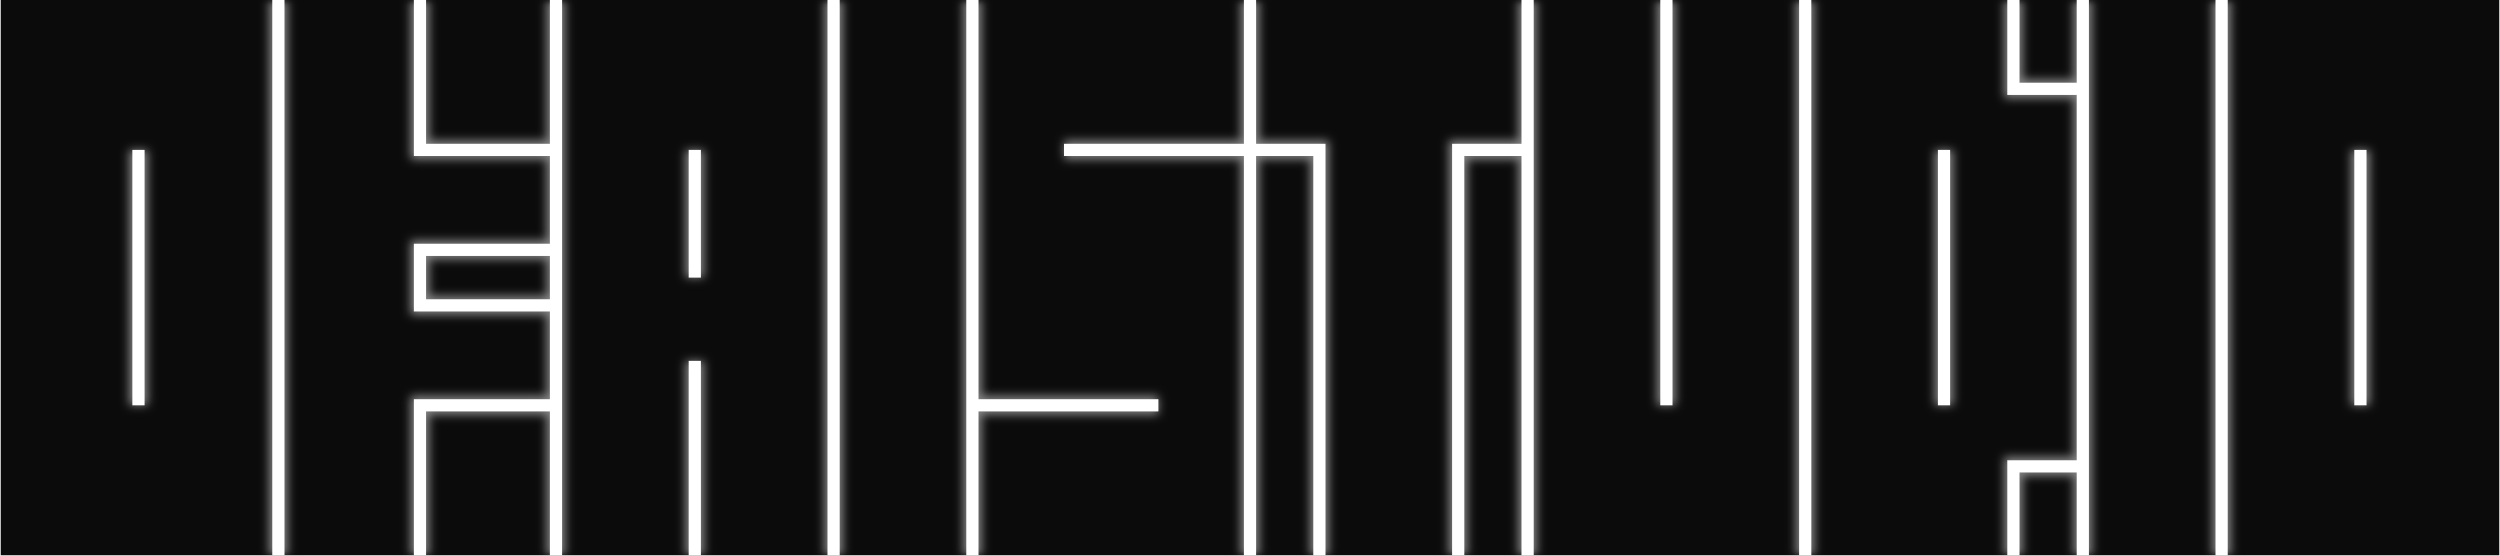
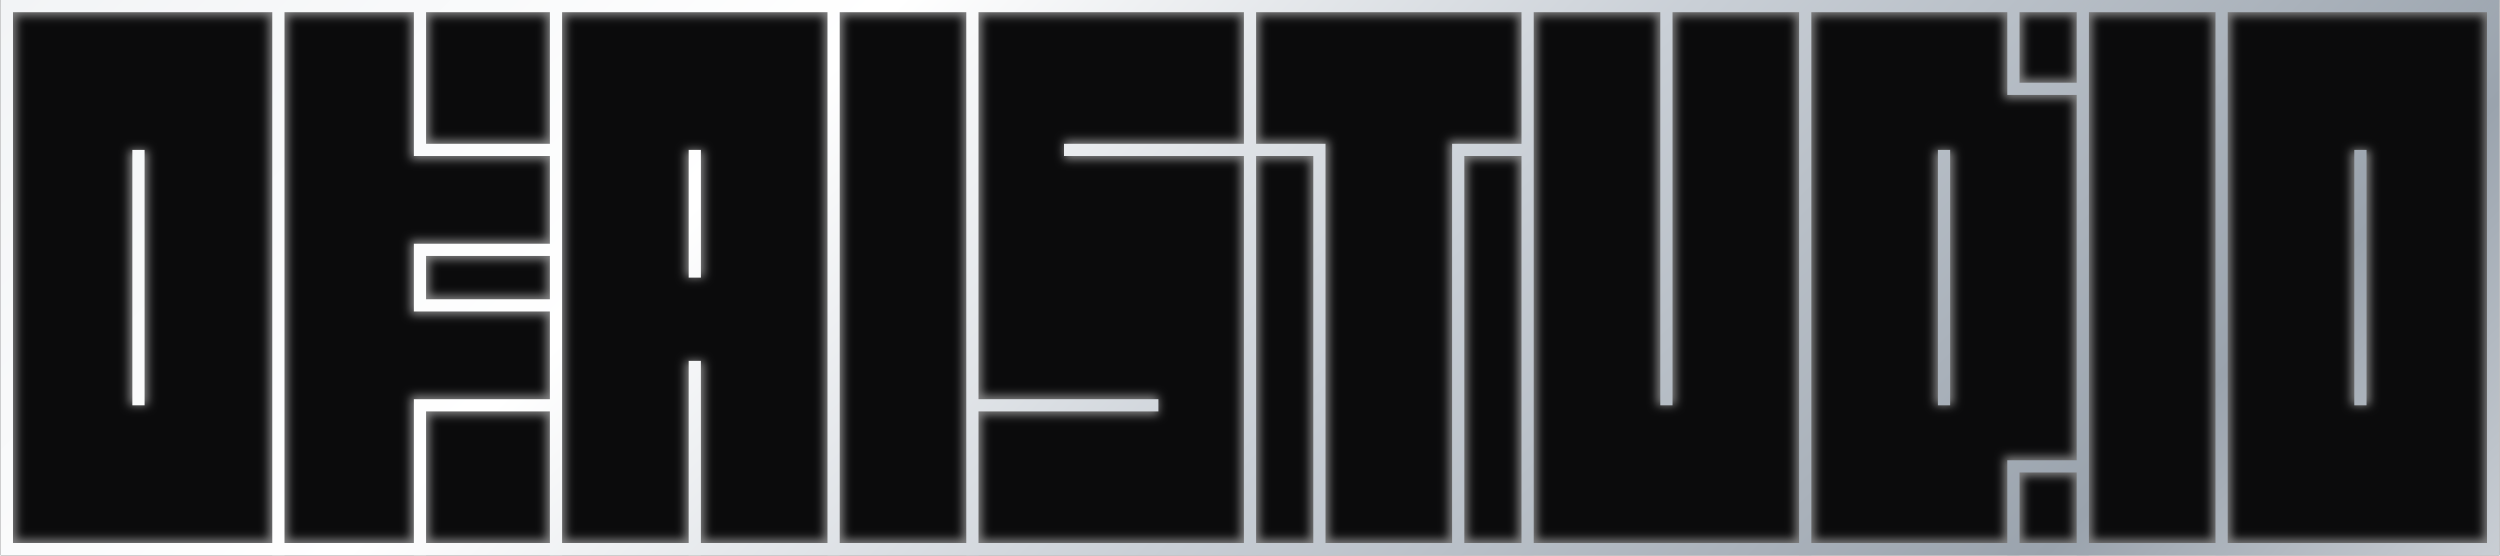
<svg xmlns="http://www.w3.org/2000/svg" viewBox="0 0 4500 1000" width="2400" height="533">
  <defs>
    <linearGradient id="c" gradientUnits="userSpaceOnUse" x1="0" y1="0" x2="4500" y2="4500">
      <stop offset="0" stop-color="#F2F4F6" />
      <stop offset=".18" stop-color="#FFFFFF" />
      <stop offset=".34" stop-color="#C9CFD6" />
      <stop offset=".52" stop-color="#9AA3AD" />
      <stop offset=".68" stop-color="#EDEFF2" />
      <stop offset=".84" stop-color="#B6BCC4" />
      <stop offset="1" stop-color="#E7EAED" />
    </linearGradient>
    <filter id="b" x="-20%" y="-20%" width="140%" height="140%">
      <feGaussianBlur stdDeviation="9" />
    </filter>
  </defs>
  <clipPath id="t1">
    <rect width="4500" height="1000" rx="0" />
  </clipPath>
  <g transform="translate(0 0)" clip-path="url(#t1)">
    <rect width="4500" height="1000" fill="#0B0B0C" />
    <g fill="none" stroke="#FFFFFF" stroke-width="34" opacity=".5" filter="url(#b)">
+       <rect x="11" y="11" width="4478" height="978" />
      <path d="M248,270 L248,730" />
      <path d="M500,-60 L500,1060" />
      <path d="M755,-60 L755,270 L1000,270" />
      <path d="M1000,450 L755,450 L755,550 L1000,550" />
      <path d="M755,1060 L755,730 L1000,730" />
      <path d="M1000,-60 L1000,1060" />
      <path d="M1250,270 L1250,500" />
      <path d="M1250,650 L1250,1060" />
      <path d="M1500,-60 L1500,1060" />
      <path d="M1750,-60 L1750,1060" />
      <path d="M1915,270 L2250,270" />
      <path d="M1750,730 L2085,730" />
      <path d="M2250,-60 L2250,1060" />
      <path d="M2250,270 L2375,270 L2375,1060" />
      <path d="M2750,270 L2625,270 L2625,1060" />
      <path d="M2750,-60 L2750,1060" />
      <path d="M3000,-60 L3000,730" />
      <path d="M3250,-60 L3250,1060" />
      <path d="M3500,270 L3500,730" />
      <path d="M3625,-60 L3625,160 L3750,160" />
      <path d="M3625,1060 L3625,840 L3750,840" />
      <path d="M3750,-60 L3750,1060" />
      <path d="M4000,-60 L4000,1060" />
      <path d="M4250,270 L4250,730" />
    </g>
-     <g fill="none" stroke="#FFFFFF" stroke-width="22">
+     <g fill="none" stroke="url(#c)" stroke-width="22">
+       <rect x="11" y="11" width="4478" height="978" />
      <path d="M248,270 L248,730" />
      <path d="M500,-60 L500,1060" />
      <path d="M755,-60 L755,270 L1000,270" />
      <path d="M1000,450 L755,450 L755,550 L1000,550" />
      <path d="M755,1060 L755,730 L1000,730" />
      <path d="M1000,-60 L1000,1060" />
      <path d="M1250,270 L1250,500" />
      <path d="M1250,650 L1250,1060" />
      <path d="M1500,-60 L1500,1060" />
      <path d="M1750,-60 L1750,1060" />
      <path d="M1915,270 L2250,270" />
      <path d="M1750,730 L2085,730" />
      <path d="M2250,-60 L2250,1060" />
      <path d="M2250,270 L2375,270 L2375,1060" />
      <path d="M2750,270 L2625,270 L2625,1060" />
      <path d="M2750,-60 L2750,1060" />
      <path d="M3000,-60 L3000,730" />
      <path d="M3250,-60 L3250,1060" />
      <path d="M3500,270 L3500,730" />
      <path d="M3625,-60 L3625,160 L3750,160" />
      <path d="M3625,1060 L3625,840 L3750,840" />
      <path d="M3750,-60 L3750,1060" />
      <path d="M4000,-60 L4000,1060" />
      <path d="M4250,270 L4250,730" />
    </g>
  </g>
</svg>
